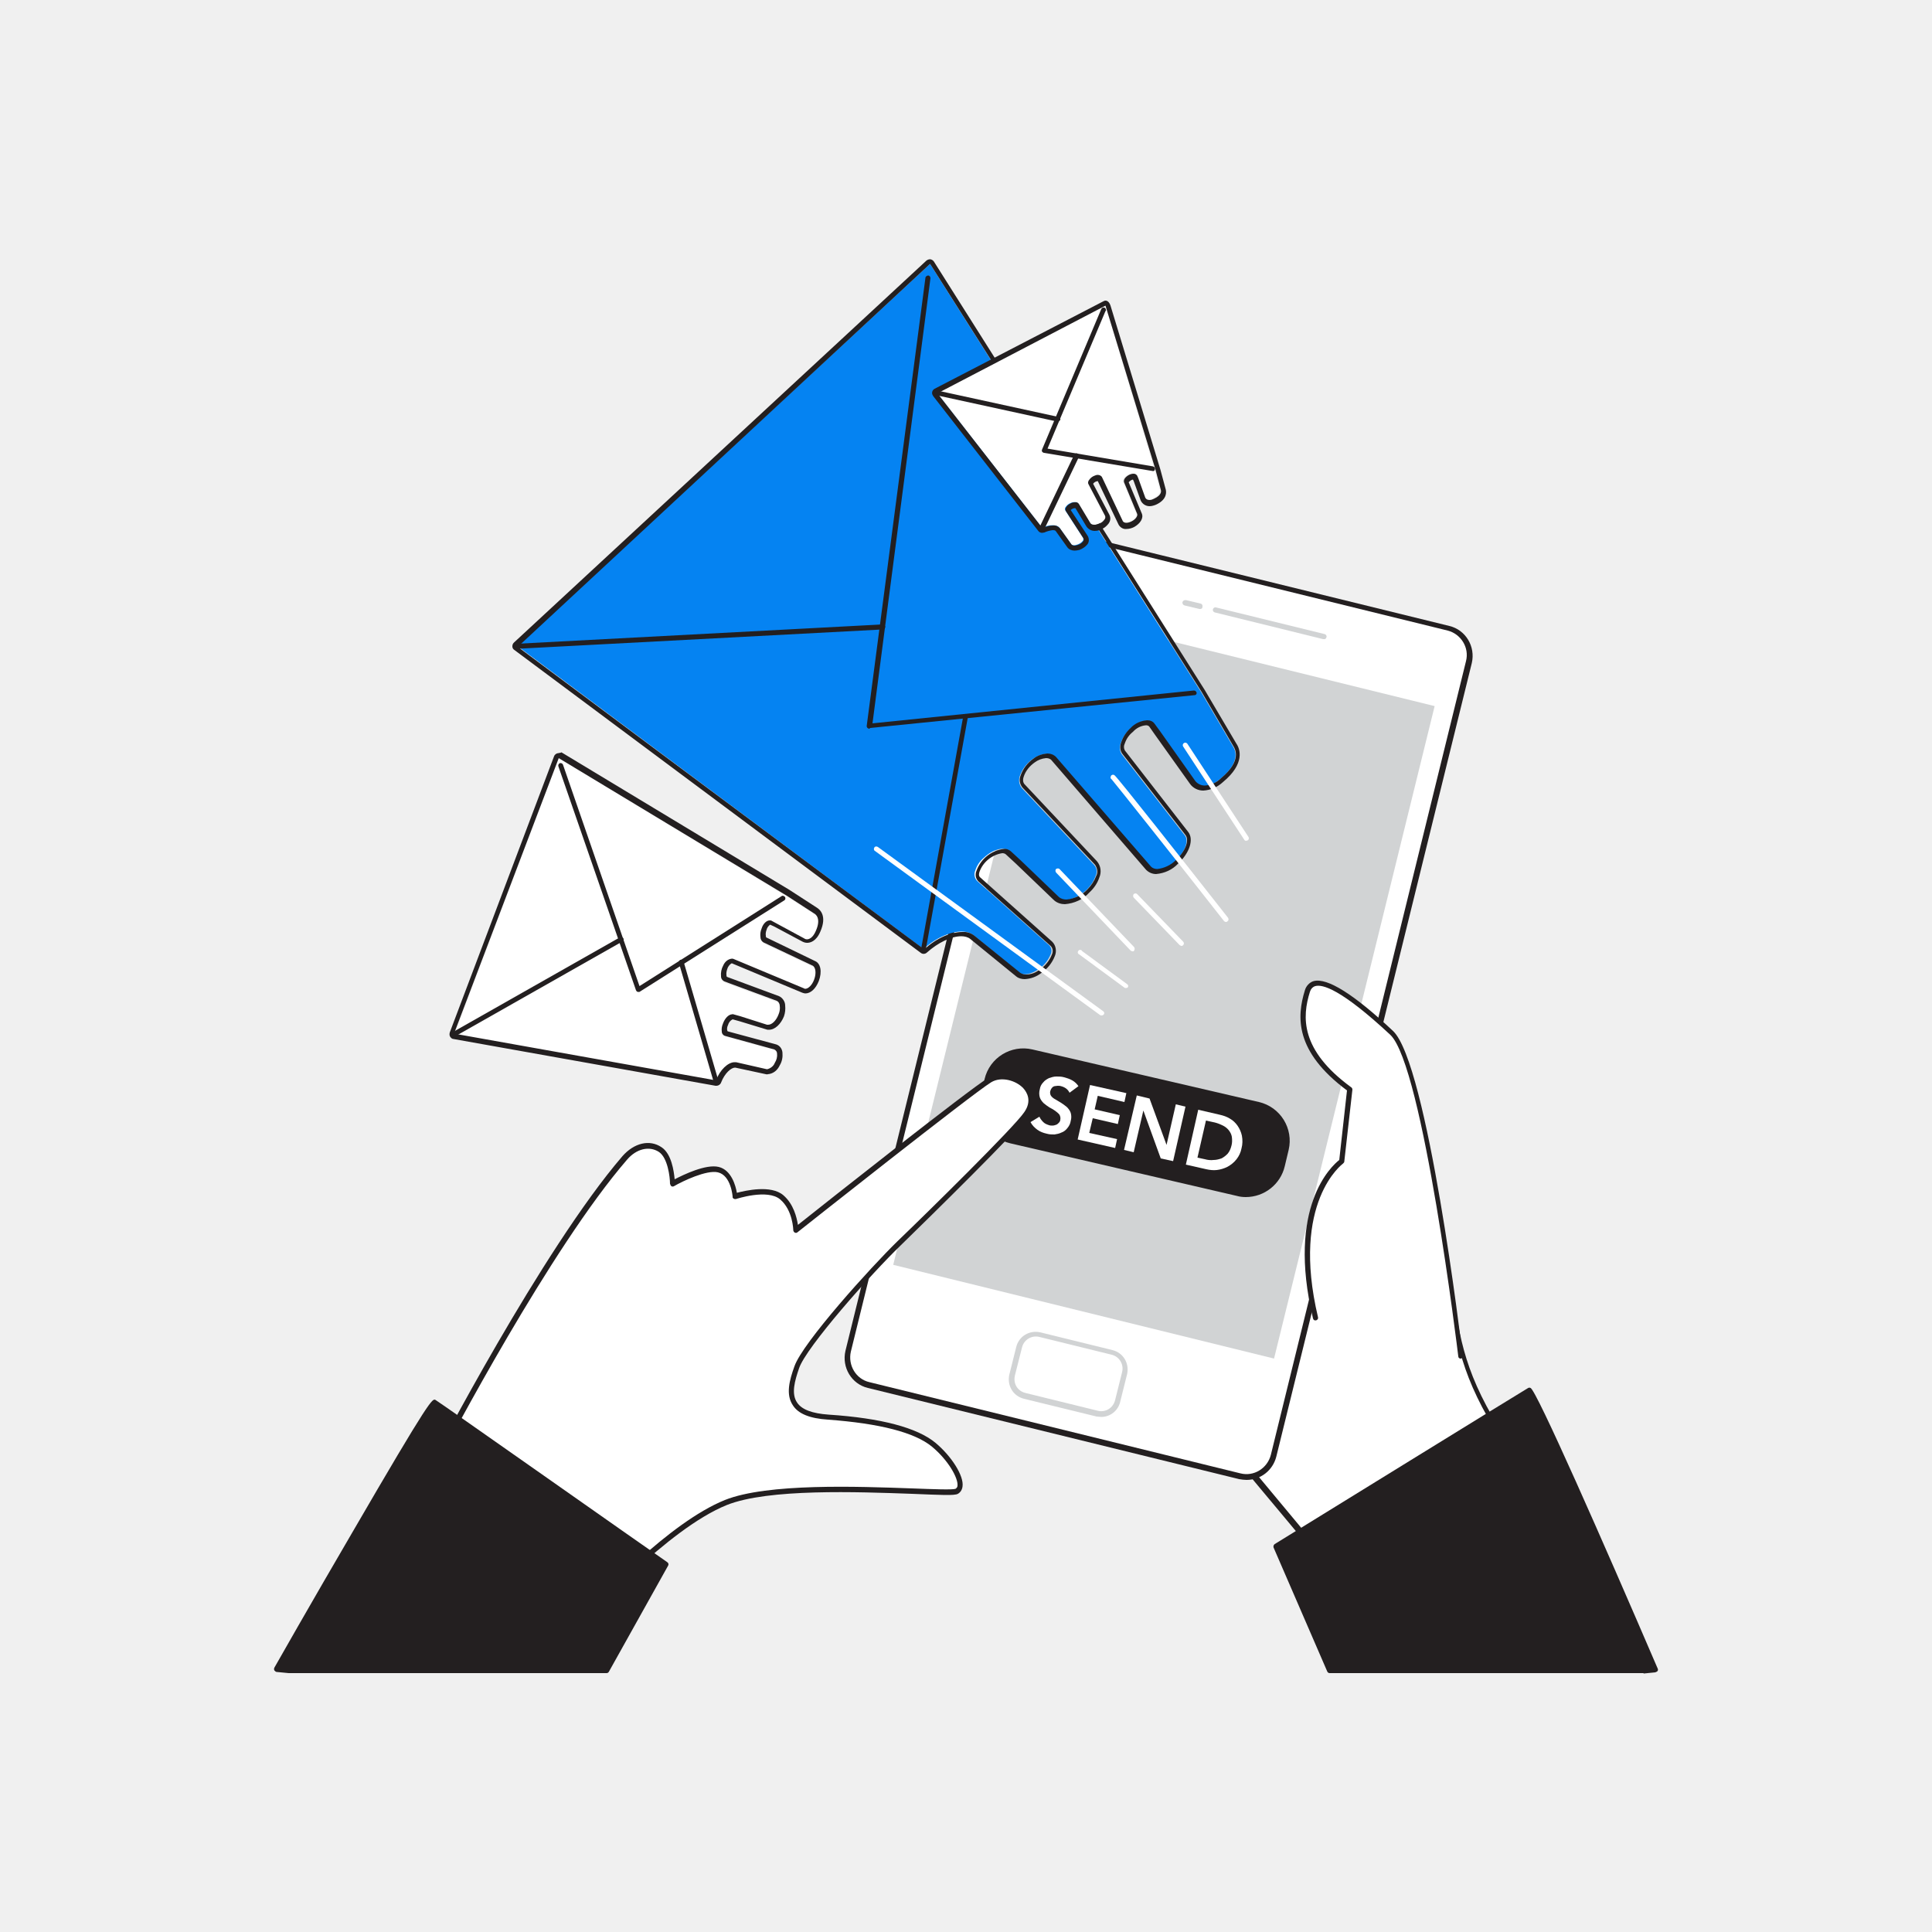
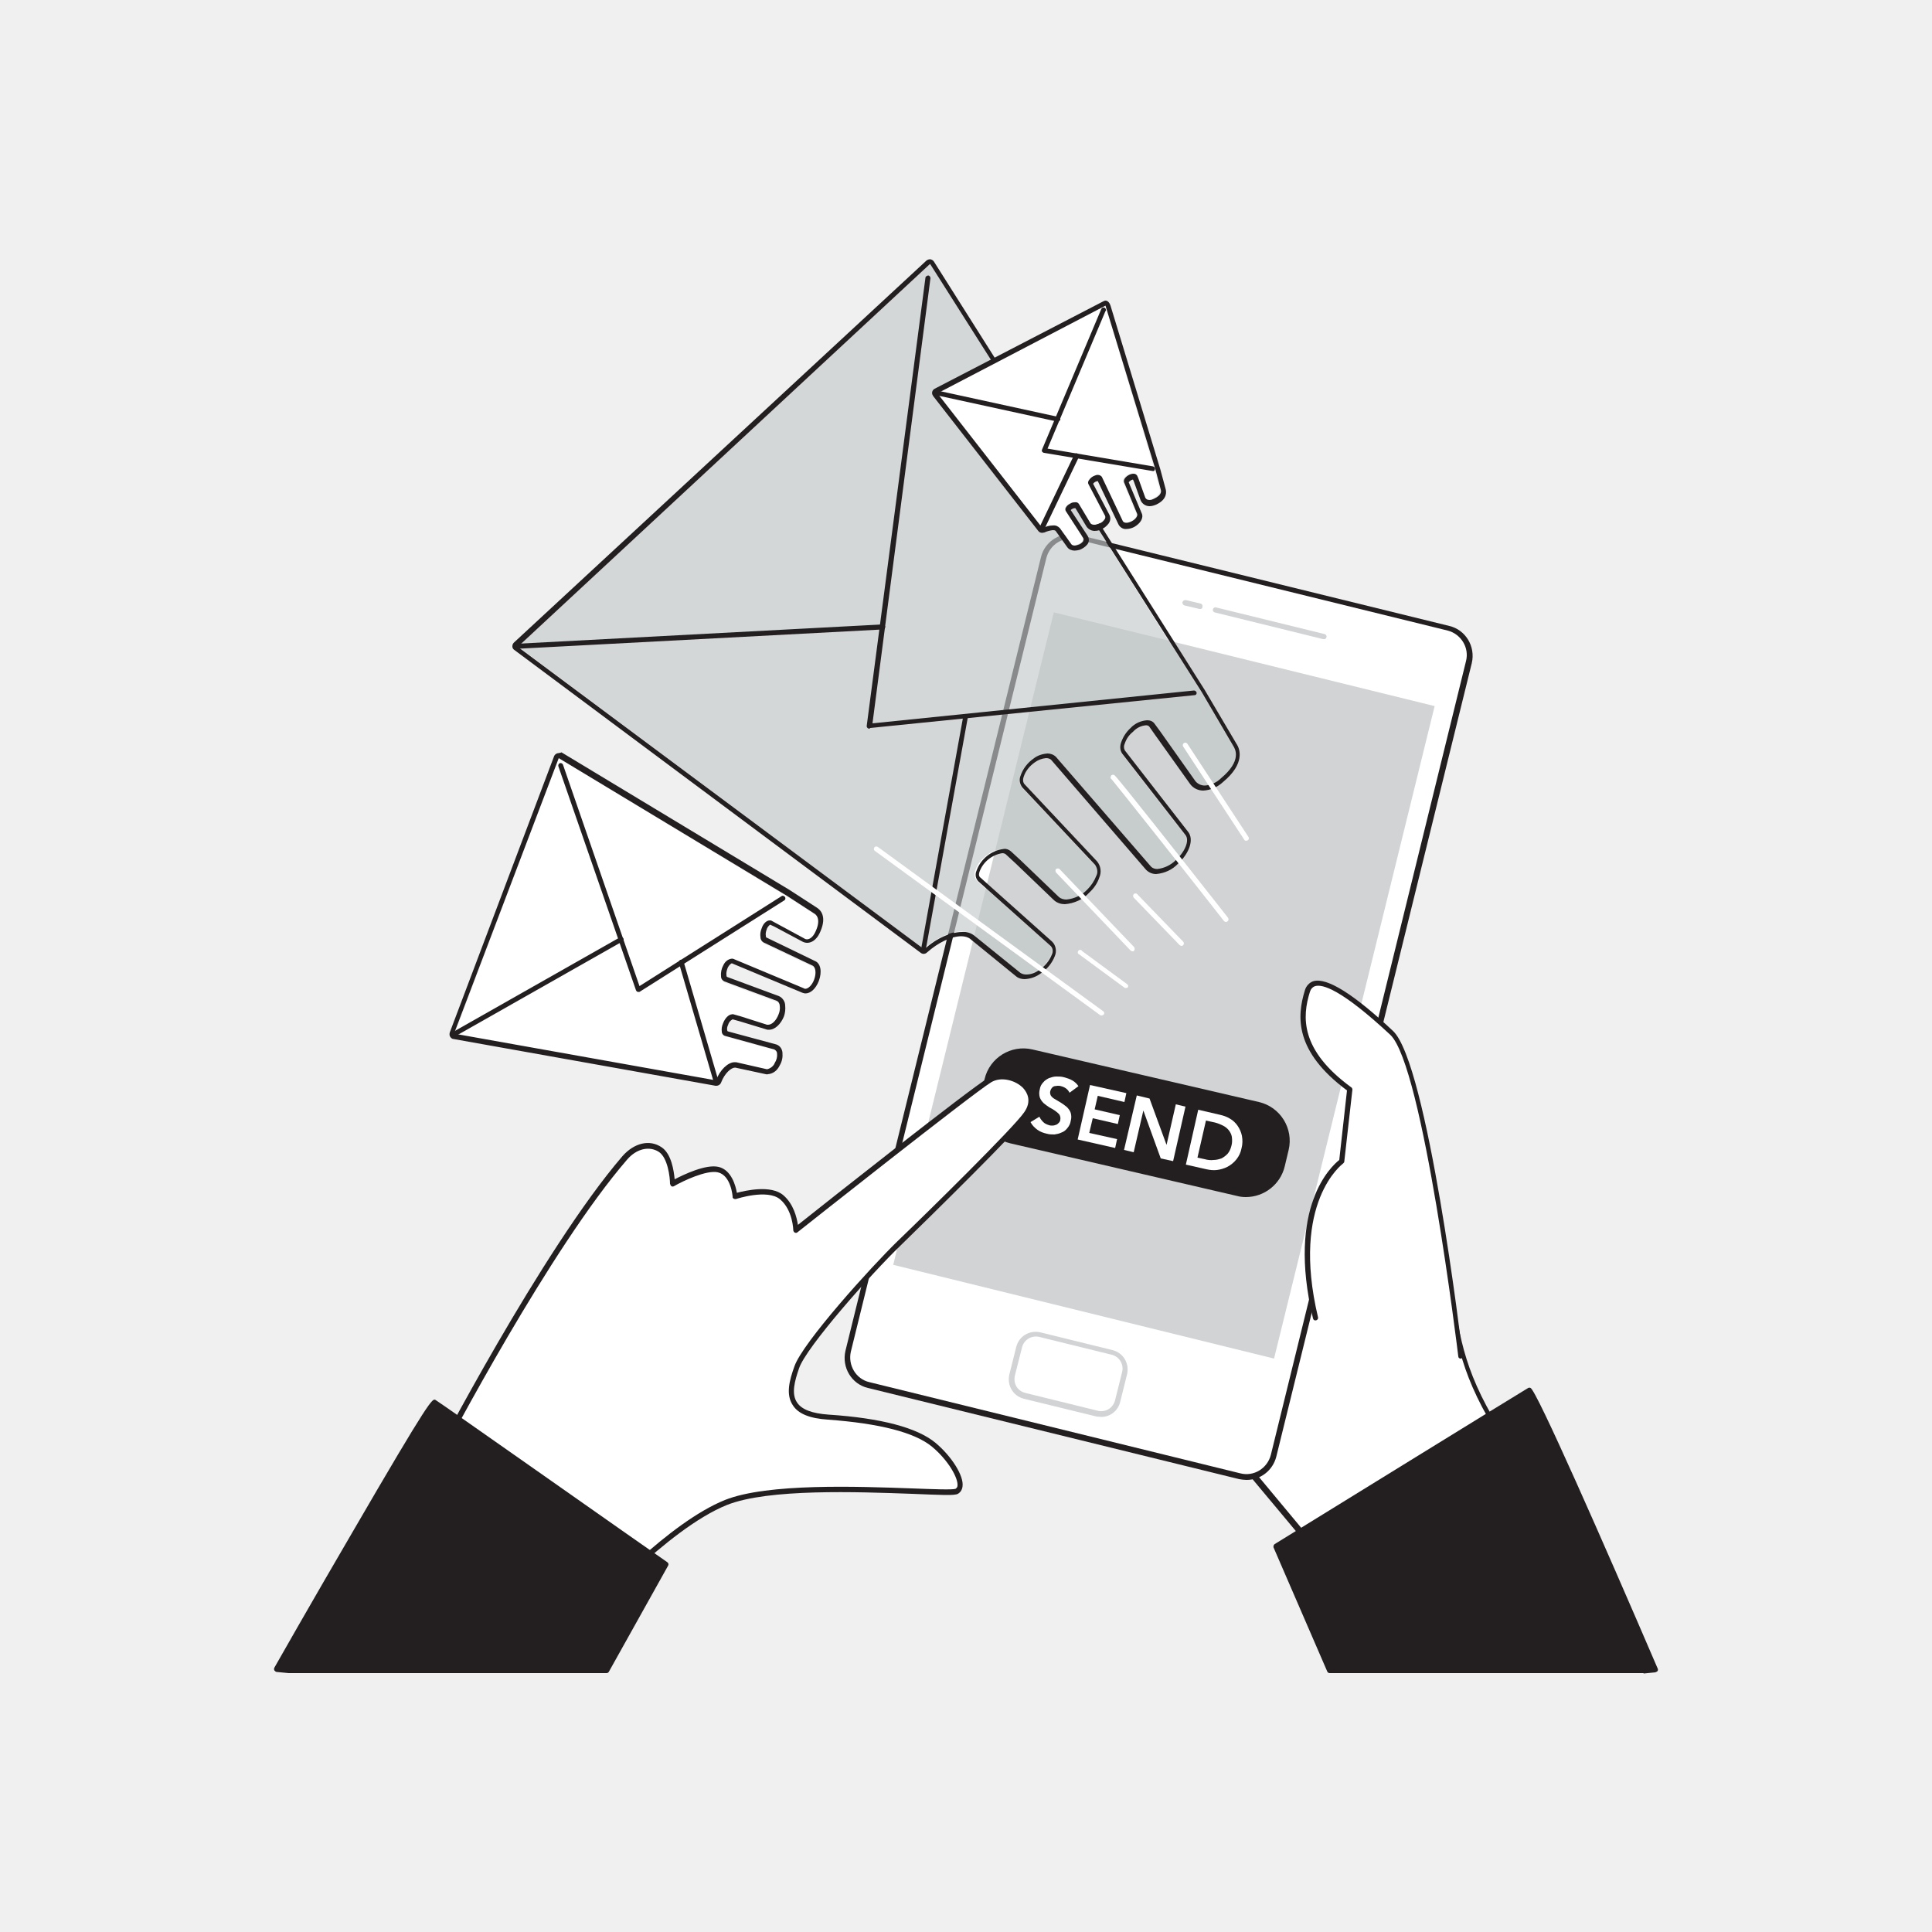
- <svg xmlns="http://www.w3.org/2000/svg" transform="scale(1)" version="1.1" id="Layer_1" x="0px" y="0px" viewBox="0 0 500 500" xml:space="preserve" class="show_show__wrapper__graphic__5Waiy ">
-   <style type="text/css">
- 	.st0{fill:#FFFFFF;}
- 	.st1{fill:#231F20;}
- 	.st2{fill:#D1D3D4;}
- 	.st3{fill:#0583F2;}
- </style>
+ <svg xmlns="http://www.w3.org/2000/svg" transform="scale(1)" version="1.1" id="GhCmhEQ7j3" x="0px" y="0px" viewBox="0 0 500 500" xml:space="preserve" class="pbimage_pbimage__wrapper__image__0LEis false">
+   <style type="text/css"> .st0{fill:#FFFFFF;} .st1{fill:#231F20;} .st2{fill:#D1D3D4;} .st3{fill:#68E1FD;}
+  .st3{fill:#c2c8caa2;}
+  .st2{fill:#D1D3D4;}
+  .st1{fill:#231F20;}
+  .st0{fill:#FFFFFF;}</style>
  <g id="RIght_hand">
-     <path class="st0" d="M339.7,400.3l49.7-27.2c-11.5-17.5-12.3-27.5-14.2-41.3c-6.3-44.4-50.3-72.7-84.5-96c-2.9-2-5.9-3.9-9-5.6   c-3.6-2-13.7-8-16.4-2.4c-2.5,5.4,3.8,15.1,6.9,19c-2.1-3.1-4.4-6.1-6.9-8.8c-0.8-1-1.8-1.8-3.1-2.2c-2.3-0.5-4.5,1.7-4.9,4   s0.6,4.6,1.7,6.7c2.6,5.1,5.7,9.8,9.5,14c-2.5-2.8-11.8-13.5-11.6-2.7c0.2,6.8,3,13.3,7.9,18c-2.2-1.9-4.5-3.5-6.9-5   c-0.7-0.5-1.6-0.8-2.5-0.6c-0.9,0.5-1.6,1.4-1.7,2.4c-1.6,6.9,2.3,11.9,4.9,17.8c2,4.6,3.2,9,5.9,13.4   c9.5,16.1,19.3,27.2,30.1,42.4C297.6,349.8,339.6,400.4,339.7,400.3z" />
-     <path class="st1" d="M339.8,401c-0.5,0-1.4-1.1-7.3-8.2c-4-4.8-9.4-11.2-14.8-17.8c-5.1-6.1-21.7-26.2-23.5-28.7   c-3.6-5.1-7.2-9.8-10.6-14.3c-6.8-9-13.2-17.5-19.5-28.2c-1.6-2.8-2.9-5.7-4-8.7c-0.6-1.5-1.2-3.1-1.9-4.8   c-0.5-1.2-1.2-2.4-1.8-3.6c-2.3-4.6-4.5-8.9-3.2-14.6c0.4-1.6,1.1-2.6,2.1-2.9c1.1-0.2,2.1,0.1,3,0.7c0.7,0.4,1.4,0.9,2.1,1.3   c-2.6-4.1-4.1-8.8-4.2-13.7c0-3,0.6-4.7,2-5.3c1.2-0.4,2.6,0.1,4.2,1.1c-1.5-2.2-2.8-4.5-4-6.8c-1.1-2.2-2.1-4.7-1.8-7.2   c0.3-1.6,1.1-3,2.4-3.9c0.9-0.7,2.1-0.9,3.3-0.7c1.2,0.4,2.4,1.1,3.2,2.1c-1.4-3.4-2.2-7-0.9-9.7c0.5-1.2,1.5-2,2.7-2.4   c4-1.3,10.4,2.2,13.8,4.1l0.8,0.4c3.1,1.7,6.1,3.6,9,5.7l4,2.7c33.3,22.7,74.7,50.8,80.8,93.8l0.3,2.4c1.7,12.5,3.1,22.3,13.8,38.6   c0.1,0.2,0.1,0.4,0.1,0.6c-0.1,0.2-0.2,0.3-0.4,0.4L340,400.9l0,0C340,401,339.9,401,339.8,401z M339.7,400.3L339.7,400.3z    M256.1,270.6c-0.1,0-0.2,0-0.3,0c-0.7,0.2-1,1.1-1.2,1.9c-1.2,5.2,0.9,9.3,3.1,13.7c0.6,1.2,1.2,2.4,1.8,3.6   c0.7,1.6,1.4,3.2,2,4.8c1,2.9,2.3,5.8,3.9,8.5c6.2,10.6,12.7,19.1,19.5,28c3.4,4.5,7,9.2,10.6,14.3c3,4.2,40.7,49.3,44.5,53.9   l48.6-26.6c-10.5-16.2-11.9-26.1-13.6-38.6l-0.3-2.3c-6-42.4-47.1-70.3-80.2-92.8l-4-2.7c-2.9-2-5.8-3.9-8.9-5.6l-0.8-0.4   c-3-1.6-9.3-5.1-12.7-4c-0.9,0.3-1.6,0.9-2,1.8c-1.7,3.5,1,9.6,4.1,14.4c1,1.3,1.9,2.6,2.8,3.9c0.2,0.3,0.2,0.7-0.1,1   s-0.7,0.2-1-0.1l0,0c-0.1-0.2-1.3-1.6-2.7-3.8c-1.3-1.7-2.7-3.4-4.2-5c-0.7-0.9-1.6-1.6-2.7-2c-0.8-0.1-1.5,0-2.2,0.5   c-1,0.7-1.6,1.7-1.8,2.9c-0.3,2.1,0.6,4.3,1.6,6.3c2.5,5,5.7,9.6,9.4,13.8l0,0c0.3,0.3,0.2,0.7,0,1c0,0,0,0,0,0   c-0.3,0.3-0.7,0.2-1-0.1l0,0l0,0l-0.1-0.1c-5.8-6.5-8.2-7.4-9.2-7c-0.8,0.3-1.1,1.7-1.1,4c0.1,6.6,2.9,12.9,7.7,17.5   c0.2,0.3,0.1,0.8-0.2,1c-0.2,0.2-0.5,0.2-0.8,0c-2.1-1.9-4.4-3.5-6.8-5C257.2,270.9,256.7,270.7,256.1,270.6z" />
-     <path class="st1" d="M425.3,432.2l3-0.3c0,0-31.5-72.8-32.6-72.2s-65.6,40.4-65.6,40.4l13.9,32.1H425.3z" />
-     <path class="st1" d="M425.3,433h-81.2c-0.3,0-0.5-0.2-0.6-0.4l-13.9-32.1c-0.1-0.3,0-0.7,0.3-0.9c2.6-1.6,64.5-39.8,65.6-40.4   c0.2-0.1,0.4-0.1,0.6,0c1.5,0.5,18.8,39.8,32.9,72.6c0.2,0.4,0,0.8-0.4,0.9c-0.1,0-0.1,0.1-0.2,0.1l-3,0.3L425.3,433z M344.5,431.6   h80.7l2.1-0.2c-11.6-26.9-29-66.2-31.7-70.7c-4.8,2.9-43.3,26.7-64.5,39.8L344.5,431.6z" />
+     <path class="st0" d="M339.7,400.3l49.7-27.2c-11.5-17.5-12.3-27.5-14.2-41.3c-6.3-44.4-50.3-72.7-84.5-96c-2.9-2-5.9-3.9-9-5.6   c-3.6-2-13.7-8-16.4-2.4c-2.5,5.4,3.8,15.1,6.9,19c-2.1-3.1-4.4-6.1-6.9-8.8c-0.8-1-1.8-1.8-3.1-2.2c-2.3-0.5-4.5,1.7-4.9,4   s0.6,4.6,1.7,6.7c2.6,5.1,5.7,9.8,9.5,14c-2.5-2.8-11.8-13.5-11.6-2.7c0.2,6.8,3,13.3,7.9,18c-2.2-1.9-4.5-3.5-6.9-5   c-0.7-0.5-1.6-0.8-2.5-0.6c-0.9,0.5-1.6,1.4-1.7,2.4c-1.6,6.9,2.3,11.9,4.9,17.8c2,4.6,3.2,9,5.9,13.4   c9.5,16.1,19.3,27.2,30.1,42.4C297.6,349.8,339.6,400.4,339.7,400.3z" fill="#FFFFFF" />
+     <path class="st1" d="M339.8,401c-0.5,0-1.4-1.1-7.3-8.2c-4-4.8-9.4-11.2-14.8-17.8c-5.1-6.1-21.7-26.2-23.5-28.7   c-3.6-5.1-7.2-9.8-10.6-14.3c-6.8-9-13.2-17.5-19.5-28.2c-1.6-2.8-2.9-5.7-4-8.7c-0.6-1.5-1.2-3.1-1.9-4.8   c-0.5-1.2-1.2-2.4-1.8-3.6c-2.3-4.6-4.5-8.9-3.2-14.6c0.4-1.6,1.1-2.6,2.1-2.9c1.1-0.2,2.1,0.1,3,0.7c0.7,0.4,1.4,0.9,2.1,1.3   c-2.6-4.1-4.1-8.8-4.2-13.7c0-3,0.6-4.7,2-5.3c1.2-0.4,2.6,0.1,4.2,1.1c-1.5-2.2-2.8-4.5-4-6.8c-1.1-2.2-2.1-4.7-1.8-7.2   c0.3-1.6,1.1-3,2.4-3.9c0.9-0.7,2.1-0.9,3.3-0.7c1.2,0.4,2.4,1.1,3.2,2.1c-1.4-3.4-2.2-7-0.9-9.7c0.5-1.2,1.5-2,2.7-2.4   c4-1.3,10.4,2.2,13.8,4.1l0.8,0.4c3.1,1.7,6.1,3.6,9,5.7l4,2.7c33.3,22.7,74.7,50.8,80.8,93.8l0.3,2.4c1.7,12.5,3.1,22.3,13.8,38.6   c0.1,0.2,0.1,0.4,0.1,0.6c-0.1,0.2-0.2,0.3-0.4,0.4L340,400.9l0,0C340,401,339.9,401,339.8,401z M339.7,400.3L339.7,400.3z    M256.1,270.6c-0.1,0-0.2,0-0.3,0c-0.7,0.2-1,1.1-1.2,1.9c-1.2,5.2,0.9,9.3,3.1,13.7c0.6,1.2,1.2,2.4,1.8,3.6   c0.7,1.6,1.4,3.2,2,4.8c1,2.9,2.3,5.8,3.9,8.5c6.2,10.6,12.7,19.1,19.5,28c3.4,4.5,7,9.2,10.6,14.3c3,4.2,40.7,49.3,44.5,53.9   l48.6-26.6c-10.5-16.2-11.9-26.1-13.6-38.6l-0.3-2.3c-6-42.4-47.1-70.3-80.2-92.8l-4-2.7c-2.9-2-5.8-3.9-8.9-5.6l-0.8-0.4   c-3-1.6-9.3-5.1-12.7-4c-0.9,0.3-1.6,0.9-2,1.8c-1.7,3.5,1,9.6,4.1,14.4c1,1.3,1.9,2.6,2.8,3.9c0.2,0.3,0.2,0.7-0.1,1   s-0.7,0.2-1-0.1l0,0c-0.1-0.2-1.3-1.6-2.7-3.8c-1.3-1.7-2.7-3.4-4.2-5c-0.7-0.9-1.6-1.6-2.7-2c-0.8-0.1-1.5,0-2.2,0.5   c-1,0.7-1.6,1.7-1.8,2.9c-0.3,2.1,0.6,4.3,1.6,6.3c2.5,5,5.7,9.6,9.4,13.8l0,0c0.3,0.3,0.2,0.7,0,1c0,0,0,0,0,0   c-0.3,0.3-0.7,0.2-1-0.1l0,0l0,0l-0.1-0.1c-5.8-6.5-8.2-7.4-9.2-7c-0.8,0.3-1.1,1.7-1.1,4c0.1,6.6,2.9,12.9,7.7,17.5   c0.2,0.3,0.1,0.8-0.2,1c-0.2,0.2-0.5,0.2-0.8,0c-2.1-1.9-4.4-3.5-6.8-5C257.2,270.9,256.7,270.7,256.1,270.6z" fill="#231F20" />
+     <path class="st1" d="M425.3,432.2l3-0.3c0,0-31.5-72.8-32.6-72.2s-65.6,40.4-65.6,40.4l13.9,32.1H425.3z" fill="#231F20" />
+     <path class="st1" d="M425.3,433h-81.2c-0.3,0-0.5-0.2-0.6-0.4l-13.9-32.1c-0.1-0.3,0-0.7,0.3-0.9c2.6-1.6,64.5-39.8,65.6-40.4   c0.2-0.1,0.4-0.1,0.6,0c1.5,0.5,18.8,39.8,32.9,72.6c0.2,0.4,0,0.8-0.4,0.9c-0.1,0-0.1,0.1-0.2,0.1l-3,0.3L425.3,433z M344.5,431.6   h80.7l2.1-0.2c-11.6-26.9-29-66.2-31.7-70.7c-4.8,2.9-43.3,26.7-64.5,39.8L344.5,431.6z" fill="#231F20" />
  </g>
  <g id="Smartphone">
    <path class="st0" d="M320.9,382l-96-23.6c-3.9-1-6.2-4.9-5.3-8.7l50.6-205.4c1-3.9,4.9-6.2,8.7-5.3l96,23.6c3.9,1,6.2,4.9,5.3,8.7   l-50.6,205.4C328.7,380.6,324.8,383,320.9,382z" />
    <path class="st1" d="M322.6,383c-0.6,0-1.3-0.1-1.9-0.2l-96.1-23.6l0,0c-4.2-1-6.8-5.3-5.8-9.6l50.6-205.4c1-4.2,5.3-6.8,9.6-5.8   c0,0,0,0,0,0l96.1,23.6c4.2,1,6.8,5.3,5.8,9.6c0,0,0,0,0,0L330.3,377C329.4,380.5,326.3,383,322.6,383L322.6,383z M225,357.7   l96,23.6c3.5,0.9,7-1.3,7.9-4.8l50.5-205.4c0.9-3.5-1.3-7-4.7-7.9c0,0,0,0,0,0l-96-23.6c-3.5-0.9-7,1.3-7.9,4.8c0,0,0,0,0,0   l-50.6,205.4C219.4,353.3,221.5,356.9,225,357.7L225,357.7z" />
    <rect class="st2" x="214.3" y="204.3" transform="matrix(0.239 -0.971 0.971 0.239 -18.4276 486.5944)" width="173.9" height="101.5" />
    <path class="st0" d="M283.9,365.8l-18.8-4.6c-2.4-0.6-3.8-3-3.2-5.4l1.8-7.2c0.6-2.4,3-3.8,5.4-3.2l18.8,4.6c2.4,0.6,3.8,3,3.2,5.4   l-1.8,7.2C288.7,364.9,286.3,366.4,283.9,365.8z" />
    <path class="st2" d="M285,366.7c-0.4,0-0.8-0.1-1.2-0.1l-18.8-4.6l0,0c-2.8-0.7-4.4-3.4-3.8-6.2c0,0,0,0,0,0l1.8-7.2   c0.7-2.8,3.4-4.4,6.2-3.8c0,0,0,0,0,0l18.7,4.6c2.8,0.7,4.4,3.4,3.8,6.2c0,0,0,0,0,0l-1.8,7.2C289.4,365,287.4,366.7,285,366.7z    M265.4,360.5l18.7,4.6c2,0.5,4-0.7,4.5-2.8l1.8-7.2c0.5-2-0.7-4-2.7-4.5c0,0,0,0,0,0l-18.7-4.6c-2-0.5-4,0.7-4.5,2.7c0,0,0,0,0,0   l-1.8,7.1C262.1,358,263.3,360,265.4,360.5C265.3,360.5,265.3,360.5,265.4,360.5L265.4,360.5z" />
    <path class="st2" d="M342.6,165.4c-0.1,0-0.1,0-0.2,0l-28-6.9c-0.4-0.1-0.6-0.5-0.5-0.8c0,0,0,0,0,0c0.1-0.4,0.5-0.6,0.8-0.5   l28.1,6.9c0.4,0.1,0.6,0.5,0.5,0.8C343.2,165.2,343,165.5,342.6,165.4L342.6,165.4z" />
    <path class="st2" d="M310.6,157.6h-0.2l-3.8-0.9c-0.4-0.1-0.6-0.4-0.6-0.8c0.1-0.4,0.4-0.6,0.8-0.6c0,0,0.1,0,0.1,0l3.8,0.9   c0.4,0.1,0.6,0.5,0.5,0.8c0,0,0,0,0,0C311.2,157.4,311,157.6,310.6,157.6z" />
    <path class="st1" d="M320.2,308.9l-58.6-13.6c-5.2-1.2-8.4-6.4-7.2-11.6l1-4.2c1.2-5.2,6.4-8.4,11.6-7.2l58.6,13.6   c5.2,1.2,8.4,6.4,7.2,11.6l-1,4.2C330.6,306.8,325.4,310.1,320.2,308.9z" />
    <path class="st1" d="M322.4,309.8c-0.8,0-1.6-0.1-2.3-0.3l-58.6-13.6c-5.6-1.3-9-6.8-7.7-12.4l1-4.2c1.3-5.6,6.9-9,12.4-7.7   l58.6,13.6c5.6,1.3,9,6.9,7.7,12.4l-1,4.2C331.4,306.5,327.2,309.8,322.4,309.8z M264.8,272.7c-4.1,0-7.7,2.9-8.7,6.9l-1,4.2   c-1.1,4.8,1.9,9.6,6.7,10.7c0,0,0,0,0,0l0,0l58.6,13.6c4.8,1.1,9.6-1.9,10.7-6.7l1-4.2c1.1-4.8-1.9-9.6-6.7-10.7L266.8,273   C266.2,272.8,265.5,272.7,264.8,272.7L264.8,272.7z" />
    <path class="st0" d="M276.8,282.8c-0.2-0.4-0.5-0.8-0.9-1.1c-0.4-0.3-0.9-0.5-1.3-0.6c-0.3-0.1-0.6-0.1-0.9-0.1   c-0.3,0-0.5,0.1-0.8,0.1c-0.3,0.1-0.5,0.2-0.7,0.5c-0.2,0.2-0.3,0.5-0.4,0.8c-0.1,0.4,0,0.9,0.2,1.2c0.3,0.4,0.7,0.7,1.1,0.9   c0.5,0.3,1,0.6,1.5,0.9c0.5,0.3,1,0.7,1.5,1.1c0.4,0.4,0.8,0.9,1,1.5c0.2,0.7,0.2,1.4,0,2.1c-0.1,0.7-0.4,1.3-0.9,1.9   c-0.4,0.5-0.9,0.9-1.5,1.1c-0.6,0.3-1.2,0.4-1.8,0.5c-0.7,0-1.3,0-2-0.2c-0.9-0.2-1.7-0.5-2.4-1c-0.7-0.5-1.4-1.2-1.8-2l2.3-1.4   c0.2,0.5,0.6,1,1,1.4c0.4,0.4,0.9,0.6,1.5,0.8c0.3,0.1,0.6,0.1,0.9,0.1c0.3,0,0.6-0.1,0.9-0.2c0.3-0.1,0.5-0.3,0.7-0.5   c0.2-0.2,0.4-0.5,0.4-0.8c0.1-0.5,0-0.9-0.2-1.3c-0.3-0.4-0.7-0.7-1.1-1c-0.4-0.3-0.9-0.6-1.5-0.9c-0.5-0.3-1-0.7-1.5-1.1   c-0.4-0.4-0.8-0.9-1-1.5c-0.2-0.7-0.2-1.4,0-2.1c0.1-0.7,0.4-1.3,0.9-1.8c0.4-0.5,0.9-0.8,1.5-1.1c0.6-0.2,1.2-0.4,1.9-0.4   c0.7,0,1.3,0,2,0.2c0.7,0.2,1.4,0.4,2.1,0.8c0.7,0.4,1.2,0.9,1.6,1.5L276.8,282.8z" />
    <path class="st0" d="M282.1,280.8l9.4,2.1l-0.5,2.3l-6.9-1.6l-0.8,3.5l6.5,1.5l-0.5,2.3l-6.5-1.5l-0.9,3.8l7.2,1.6l-0.5,2.3   l-9.7-2.2L282.1,280.8z" />
    <path class="st0" d="M294.2,283.5l3.3,0.8l4.4,12l0,0l2.4-10.5l2.5,0.6l-3.2,14.1l-3.2-0.7l-4.5-12.4l0,0l-2.5,10.8l-2.5-0.6   L294.2,283.5z" />
    <path class="st0" d="M310.1,287.2l5.6,1.3c0.9,0.2,1.8,0.5,2.6,1c1.6,0.9,2.7,2.6,3.1,4.4c0.2,1.1,0.2,2.2-0.1,3.3   c-0.4,2.1-1.8,3.8-3.7,4.8c-0.8,0.4-1.8,0.7-2.7,0.8c-0.9,0.1-1.8,0-2.7-0.2l-5.3-1.2L310.1,287.2z M311.8,300   c0.7,0.2,1.5,0.3,2.3,0.2c0.7,0,1.4-0.2,2-0.4c0.6-0.3,1.1-0.7,1.6-1.2c0.5-0.6,0.8-1.3,1-2.1c0.2-0.7,0.2-1.5,0.1-2.3   c-0.1-0.6-0.4-1.2-0.8-1.7c-0.4-0.5-0.9-0.9-1.5-1.2c-0.6-0.3-1.3-0.6-2.1-0.8l-2.3-0.5l-2.2,9.6L311.8,300z" />
  </g>
  <g id="right_thumb">
    <path class="st0" d="M378,351c0,0-9-75.3-17.8-83.5c-10.5-9.8-20-16.4-21.8-10.8s-3.4,14.9,11,25.4l-2.1,18.6   c0,0-14.1,9.7-6.8,40.5" />
    <path class="st1" d="M378,351.6c-0.3,0-0.6-0.2-0.6-0.6c-0.1-0.8-9.1-75.2-17.6-83.2c-12.9-12-17.6-13.1-19.4-12.6   c-0.7,0.2-1.2,0.8-1.4,1.5c-2,6.4-2.6,15,10.7,24.7c0.2,0.1,0.3,0.4,0.3,0.6l-2.1,18.6c0,0.2-0.1,0.3-0.3,0.5   c-0.1,0.1-13.6,9.9-6.5,39.8c0.1,0.3-0.1,0.7-0.5,0.8s-0.7-0.1-0.8-0.5c-6.9-29,4.9-39.5,6.8-41l2-18c-13.6-10.1-13-19.1-10.9-25.9   c0.3-1.1,1.2-2.1,2.3-2.4c3.5-0.9,10.4,3.4,20.5,12.9c8.9,8.3,17.7,80.9,18,83.9C378.6,351.3,378.4,351.6,378,351.6   C378,351.6,378,351.6,378,351.6L378,351.6z" />
  </g>
  <g id="letters">
    <path class="st0" d="M144.6,196.2l-27,71.5l67.8,12.1l0,0c1.1-3,3.5-5.1,5.2-4.7l7.9,1.8c0.7,0.1,1.6-0.5,2.1-1.6   c0.4-0.8,0.6-1.6,0.6-2.5c0-0.4-0.3-0.8-0.7-1l-12.7-3.5c-0.5-0.2-0.8-0.6-0.9-1.1c-0.1-0.7,0-1.5,0.3-2.1c0.6-1.6,1.8-2.6,2.8-2.3   l1.8,0.5l6.9,2.2c1,0.3,2.4-0.9,3-2.6c0.3-0.7,0.4-1.4,0.3-2.2c0-0.6-0.3-1.1-0.8-1.3l-13.5-5c-0.5-0.2-0.9-0.8-0.9-1.3   c-0.1-1,0-2,0.6-2.9c0.7-1.3,1.8-1.9,2.7-1.6l18.2,7.6c0.8,0.4,2-0.7,2.6-2.3l0,0c0.6-1.6,0.5-3.2-0.4-3.6l-12.7-6   c-0.5-0.3-0.8-0.8-0.8-1.4c-0.1-0.8,0-1.5,0.3-2.2c0.6-1.6,1.8-2.4,2.6-2l1.1,0.6l7.4,3.9c0.7,0.4,2,0.2,2.9-1.9   c1.5-3.4,0-4.4-0.4-4.6l-7.1-4.6L144.6,196.2z" />
    <path class="st1" d="M144.6,196.2l59,35.6l7.1,4.6c0.4,0.2,1.9,1.3,0.4,4.6c-0.7,1.6-1.6,2.1-2.3,2.1c-0.2,0-0.5-0.1-0.6-0.2   l-7.4-4l-1.1-0.6c-0.1-0.1-0.3-0.1-0.5-0.1c-0.8,0-1.7,0.8-2.1,2.1c-0.3,0.7-0.4,1.5-0.3,2.2c0,0.6,0.3,1.1,0.8,1.4l12.7,6   c0.8,0.4,1,2,0.4,3.6l0,0c-0.5,1.4-1.5,2.4-2.3,2.4c-0.1,0-0.2,0-0.3-0.1l-18.2-7.6c-0.2-0.1-0.3-0.1-0.5-0.1   c-1,0.1-1.8,0.8-2.2,1.7c-0.5,0.9-0.7,1.9-0.6,2.9c0,0.6,0.4,1.1,0.9,1.3l13.5,5c0.5,0.2,0.8,0.8,0.8,1.3c0.1,0.7,0,1.5-0.3,2.2   c-0.6,1.6-1.7,2.7-2.7,2.7c-0.1,0-0.2,0-0.3,0l-6.9-2.2l-1.8-0.5c-0.1,0-0.2-0.1-0.3,0c-0.9,0-1.9,1-2.4,2.4   c-0.3,0.7-0.4,1.4-0.3,2.1c0,0.5,0.4,1,0.9,1.1l12.7,3.5c0.4,0.2,0.7,0.6,0.7,1c0.1,0.9-0.1,1.7-0.6,2.5c-0.3,0.8-1.1,1.4-1.9,1.6   h-0.2l-7.9-1.8c-0.1,0-0.3,0-0.4,0c-1.7,0-3.8,2-4.8,4.7l-67.8-12.1L144.6,196.2 M144.6,194.9c-0.5,0-1,0.3-1.2,0.8l-27,71.5   c-0.1,0.4-0.1,0.8,0.1,1.1c0.2,0.3,0.5,0.6,0.9,0.6l67.8,12.1c0.1,0,0.1,0,0.2,0c0.5,0,1-0.3,1.2-0.8c1-2.6,2.7-3.9,3.6-3.9h0.1   l7.9,1.7c0.2,0,0.3,0.1,0.5,0c1.4-0.1,2.5-1,3.1-2.3c0.6-1,0.8-2.1,0.7-3.3c-0.1-1-0.7-1.8-1.6-2.1l-12.6-3.4c0-0.1,0-0.1-0.1-0.2   c-0.1-0.5,0-1,0.2-1.4c0.2-0.7,0.6-1.2,1.2-1.5l1.8,0.5l6.9,2.1c0.2,0.1,0.5,0.1,0.7,0.1c1.6,0,3.1-1.5,3.9-3.5   c0.3-0.9,0.4-1.8,0.3-2.8c0-1-0.7-2-1.6-2.4l-13.5-5c0-0.1-0.1-0.2-0.1-0.4c-0.1-0.7,0.1-1.4,0.4-2.1c0.4-0.7,0.9-1,1-1l18.2,7.6   c0.3,0.1,0.6,0.2,0.8,0.2c1.4,0,2.7-1.2,3.5-3.2c0.9-2.4,0.5-4.6-1-5.2l-12.6-6.1l0,0c0,0-0.1-0.1-0.1-0.4c-0.1-0.5,0-1.1,0.2-1.6   c0.1-0.5,0.5-1,0.9-1.3l1.1,0.5l7.3,3.9c0.4,0.2,0.8,0.3,1.2,0.3c0.7,0,2.3-0.3,3.4-2.9c1.8-4.1-0.1-5.7-0.9-6.2l-7.1-4.6l-59-35.6   C145,194.9,144.8,194.8,144.6,194.9L144.6,194.9z" />
    <path class="st1" d="M165.2,256.7c-0.1,0-0.1,0-0.2,0c-0.2-0.1-0.3-0.2-0.4-0.4l-20.1-58c-0.1-0.3,0.1-0.7,0.4-0.8   c0.3-0.1,0.7,0.1,0.8,0.4c0,0,0,0,0,0l19.8,57.3l36.8-23.3c0.3-0.2,0.7,0,0.9,0.3c0.1,0.3,0.1,0.6-0.2,0.8l-37.5,23.7   C165.5,256.7,165.4,256.7,165.2,256.7z" />
    <path class="st1" d="M117.6,268.3c-0.2,0-0.4-0.1-0.6-0.3c-0.2-0.3-0.1-0.7,0.2-0.9c0,0,0,0,0,0l43.2-24.5c0.3-0.2,0.7-0.1,0.9,0.2   s0.1,0.7-0.2,0.9c0,0-0.1,0-0.1,0l-43.2,24.5C117.8,268.3,117.7,268.3,117.6,268.3z" />
    <path class="st1" d="M185.3,280.5c-0.3,0-0.5-0.2-0.6-0.5l-9-30.8c-0.1-0.3,0.1-0.7,0.4-0.8s0.7,0.1,0.8,0.4l9,30.8   c0.1,0.3-0.1,0.7-0.4,0.8C185.5,280.5,185.4,280.5,185.3,280.5z" />
    <path class="st3" d="M240.7,68.3l-106.8,98.9L239,245.6l0,0c4.5-4.1,10.3-5.7,12.9-3.6l11.9,9.7c1,0.8,3,0.5,5-0.9   c1.4-0.9,2.4-2.2,3.1-3.8c0.4-0.8,0.2-1.7-0.3-2.3L252.9,228c-0.7-0.7-0.9-1.8-0.5-2.7c0.4-1.3,1.2-2.5,2.3-3.4   c2.4-2.2,5.3-2.9,6.7-1.6l2.6,2.4l9.9,9.5c1.4,1.4,4.8,0.5,7.3-1.9c1-1,1.8-2.1,2.3-3.5c0.5-1,0.4-2.1-0.3-2.9l-18.8-20   c-0.7-0.9-0.8-2-0.5-3c0.6-1.8,1.8-3.4,3.4-4.5c2.3-1.6,4.7-1.7,5.9-0.4l24.6,28.5c1.1,1.3,4,0.5,6.4-1.7l0,0   c2.4-2.2,3.5-5.1,2.5-6.5l-16.4-21.1c-0.6-0.9-0.6-2-0.2-3c0.5-1.4,1.3-2.6,2.4-3.6c2.3-2.2,5.1-2.7,6.2-1.2l1.4,1.9l9.2,13   c0.9,1.2,3.2,2.1,6.6-0.8c5.4-4.5,3.7-7.5,3.2-8.3l-8.2-14L240.7,68.3z" />
    <path class="st1" d="M240.7,68.3l70.3,110.8l8.2,14c0.5,0.8,2.2,3.8-3.2,8.3c-1.1,1.1-2.6,1.8-4.2,1.9c-0.9,0-1.8-0.4-2.4-1.1   l-9.2-13l-1.4-1.9c-0.4-0.6-1.1-0.9-1.9-0.9c-1.6,0.1-3.2,0.8-4.3,2c-1.1,1-1.9,2.2-2.4,3.6c-0.4,1-0.4,2.1,0.2,3l16.4,21.1   c1.1,1.4-0.1,4.3-2.5,6.5l0,0c-1.3,1.3-3,2.1-4.8,2.3c-0.6,0-1.2-0.2-1.6-0.6l-24.6-28.4c-0.6-0.6-1.4-0.9-2.2-0.9   c-1.3,0.1-2.6,0.5-3.6,1.3c-1.6,1.1-2.8,2.7-3.4,4.5c-0.4,1-0.2,2.1,0.5,3l18.8,20c0.6,0.9,0.8,2,0.3,2.9c-0.5,1.3-1.3,2.5-2.3,3.5   c-1.4,1.5-3.4,2.4-5.4,2.6c-0.7,0-1.4-0.2-1.9-0.6l-9.9-9.5l-2.6-2.4c-0.5-0.4-1.1-0.7-1.8-0.6c-3.3,0.4-6,2.6-7.1,5.7   c-0.4,0.9-0.2,2,0.5,2.7l18.7,16.7c0.6,0.6,0.7,1.5,0.3,2.3c-0.6,1.5-1.7,2.9-3.1,3.8c-1,0.8-2.2,1.3-3.5,1.3c-0.5,0-1-0.1-1.5-0.4   l-12-9.7c-0.9-0.7-2-1-3.1-0.9c-2.9,0-6.7,1.6-9.8,4.5l-105.2-78.3L240.7,68.3 M240.7,67.1c-0.3,0-0.6,0.1-0.9,0.3L133,166.3   c-0.3,0.3-0.4,0.6-0.4,1c0,0.4,0.2,0.7,0.5,0.9l105.2,78.4c0.5,0.4,1.2,0.3,1.6-0.1c2.8-2.5,6.2-4.2,8.9-4.2c0.8,0,1.7,0.2,2.3,0.7   l11.9,9.7c0.6,0.5,1.4,0.7,2.2,0.7c1.6-0.1,3-0.6,4.3-1.6c1.6-1.1,2.8-2.6,3.5-4.4c0.5-1.2,0.3-2.7-0.7-3.7l-18.7-16.7   c-0.4-0.4-0.2-1.1-0.1-1.4c0.9-2.5,3.2-4.4,5.9-4.8c0.3,0,0.7,0.1,0.9,0.3l2.6,2.4l9.9,9.5c0.8,0.7,1.8,1,2.8,1   c2.4-0.2,4.7-1.2,6.3-3c1.2-1.1,2.1-2.4,2.6-3.9c0.6-1.4,0.4-3-0.6-4.2l-18.8-20c-0.4-0.5-0.4-1.2-0.2-1.8c0.5-1.6,1.6-2.9,2.9-3.8   c0.8-0.6,1.8-1,2.9-1.1c0.5,0,0.9,0.1,1.3,0.4l24.6,28.5c0.7,0.7,1.6,1.1,2.6,1.1c2.2-0.2,4.2-1.1,5.7-2.7c3-2.8,4.1-6.3,2.6-8.2   l-16.4-21.1c-0.3-0.6-0.3-1.2,0-1.8c0.4-1.2,1.1-2.2,2.1-3c0.9-1,2.1-1.6,3.4-1.7c0.3,0,0.6,0.1,0.8,0.3l1.4,2l9.2,12.9   c0.8,1.1,2.1,1.7,3.4,1.7c1.9-0.1,3.7-0.9,5.1-2.2c5.8-4.8,4.4-8.6,3.5-9.9l-8.2-13.9L241.7,67.7c-0.2-0.3-0.5-0.5-0.9-0.6   L240.7,67.1z" />
    <path class="st1" d="M225,188.6c-0.2,0-0.3-0.1-0.5-0.2c-0.1-0.1-0.2-0.3-0.2-0.5l15.2-116c0-0.3,0.4-0.6,0.7-0.6c0,0,0,0,0,0   c0.4,0,0.6,0.4,0.6,0.7c0,0,0,0,0,0l-15,115.2l83.2-8.5c0.4,0,0.6,0.3,0.7,0.6c0,0.3-0.2,0.6-0.5,0.6l-84,8.5L225,188.6z" />
    <path class="st1" d="M133.9,167.9c-0.3,0-0.6-0.3-0.6-0.6c0-0.3,0.3-0.6,0.6-0.7l94.5-5c0.3,0,0.6,0.2,0.7,0.5c0,0,0,0,0,0.1   c0,0.4-0.2,0.7-0.6,0.7c0,0,0,0,0,0L133.9,167.9L133.9,167.9z" />
    <path class="st1" d="M239,246.2h-0.1c-0.3-0.1-0.6-0.4-0.5-0.7c0,0,0,0,0,0l10.9-60.2c0.1-0.3,0.4-0.6,0.7-0.5s0.6,0.4,0.5,0.7l0,0   l-10.9,60.2C239.6,246,239.3,246.2,239,246.2z" />
    <path class="st0" d="M285.1,262.8c-0.1,0-0.3,0-0.4-0.1l-58.3-42.5c-0.3-0.2-0.3-0.6-0.1-0.9c0,0,0,0,0,0c0.2-0.3,0.6-0.3,0.9-0.1   l58.3,42.5c0.3,0.2,0.4,0.6,0.1,0.9c0,0,0,0,0,0C285.5,262.7,285.3,262.8,285.1,262.8z" />
    <path class="st0" d="M293.1,246.2c-0.2,0-0.3-0.1-0.5-0.2l-19.3-20.2c-0.2-0.3-0.2-0.7,0-0.9c0.3-0.2,0.7-0.2,0.9,0l19.3,20.2   c0.2,0.2,0.2,0.7,0,0.9C293.5,246.2,293.3,246.2,293.1,246.2z" />
    <path class="st0" d="M305.8,244.8c-0.2,0-0.3-0.1-0.5-0.2l-11.9-12.3c-0.2-0.2-0.2-0.7,0-0.9c0.2-0.2,0.6-0.3,0.9,0c0,0,0,0,0,0   l11.9,12.3c0.2,0.2,0.3,0.6,0,0.9c0,0,0,0,0,0C306.1,244.7,306,244.8,305.8,244.8z" />
    <path class="st0" d="M317.3,238.6c-0.2,0-0.4-0.1-0.5-0.2c-11.2-14.3-28.3-35.8-29.1-36.7c-0.3-0.2-0.4-0.5-0.2-0.8c0,0,0,0,0-0.1   c0.2-0.3,0.6-0.4,0.9-0.2c0.7,0.4,18.7,23.3,29.4,36.9c0.2,0.3,0.2,0.7-0.1,0.9c0,0,0,0,0,0C317.5,238.6,317.4,238.6,317.3,238.6z" />
    <path class="st0" d="M291.4,255.7c-0.1,0-0.3,0-0.4-0.1l-11.7-8.6c-0.3-0.1-0.5-0.5-0.3-0.8c0.1-0.3,0.5-0.5,0.8-0.3   c0.1,0,0.2,0.1,0.2,0.2l11.7,8.6c0.3,0.2,0.4,0.6,0.1,0.9C291.8,255.6,291.6,255.7,291.4,255.7L291.4,255.7z" />
    <path class="st0" d="M322.5,217.6c-0.2,0-0.4-0.1-0.5-0.3l-15.8-24.1c-0.2-0.3-0.1-0.7,0.2-0.9c0,0,0,0,0,0   c0.3-0.2,0.7-0.1,0.9,0.2l15.8,24.1c0.2,0.3,0.1,0.7-0.2,0.9c0,0,0,0,0,0C322.7,217.5,322.6,217.6,322.5,217.6z" />
    <path class="st0" d="M286.1,79.1l-43.6,22.6l27.2,34.9l0,0c1.8-0.9,3.9-0.9,4.5,0l3,4.2c0.2,0.4,0.9,0.4,1.7,0.1   c0.5-0.2,1-0.5,1.3-0.9c0.2-0.2,0.2-0.5,0.1-0.8l-4.6-7.1c-0.2-0.3-0.1-0.7,0.1-0.9c0.3-0.4,0.6-0.7,1-0.9c1-0.5,2-0.5,2.3,0.1   l0.6,1l2.4,4c0.3,0.6,1.5,0.6,2.5,0c0.4-0.2,0.8-0.5,1.1-0.9c0.2-0.3,0.3-0.7,0.2-1l-4.3-8.2c-0.1-0.3-0.1-0.7,0.1-1   c0.4-0.5,0.9-0.9,1.5-1.2c0.9-0.3,1.7-0.1,1.9,0.4l5.4,11.4c0.2,0.5,1.2,0.5,2.2,0l0,0c1-0.5,1.6-1.4,1.4-1.9l-3.5-8.3   c-0.1-0.3,0-0.7,0.2-1c0.3-0.4,0.7-0.7,1.1-0.9c1-0.5,1.9-0.4,2.1,0.2l0.3,0.7l1.8,5c0.2,0.5,0.9,0.9,2.2,0.3   c2.1-1,1.9-2.1,1.8-2.4l-1.4-5.2L286.1,79.1z" />
    <path class="st1" d="M286.1,79.1l12.9,42.3l1.4,5.3c0.1,0.3,0.4,1.4-1.8,2.4c-0.4,0.2-0.7,0.3-1.1,0.3c-0.5,0-0.9-0.2-1.1-0.6   l-1.8-5l-0.3-0.7c-0.2-0.3-0.5-0.5-0.9-0.5c-0.4,0-0.8,0.1-1.2,0.3c-0.4,0.2-0.8,0.5-1.1,0.9c-0.2,0.3-0.3,0.7-0.2,1l3.4,8.2   c0.2,0.5-0.4,1.4-1.4,1.9l0,0c-0.4,0.2-0.9,0.4-1.4,0.4c-0.3,0-0.7-0.1-0.9-0.4l-5.4-11.4c-0.2-0.4-0.7-0.6-1.1-0.6   c-0.3,0-0.6,0.1-0.8,0.2c-0.6,0.2-1.1,0.6-1.5,1.2c-0.2,0.3-0.3,0.7-0.1,1l4.3,8.2c0.1,0.3,0.1,0.7-0.2,1c-0.3,0.4-0.6,0.7-1.1,0.9   c-0.5,0.3-1,0.4-1.5,0.4c-0.4,0-0.8-0.1-1-0.4l-2.4-4l-0.6-1c-0.2-0.3-0.6-0.5-1-0.4c-0.5,0-0.9,0.1-1.3,0.4   c-0.4,0.2-0.8,0.5-1,0.9c-0.2,0.3-0.2,0.6-0.1,0.9l4.6,7.1c0.1,0.3,0.1,0.6-0.1,0.8c-0.3,0.4-0.8,0.8-1.3,0.9   c-0.3,0.1-0.6,0.2-0.9,0.2c-0.3,0-0.6-0.1-0.8-0.3l-3-4.2c-0.5-0.5-1.1-0.8-1.8-0.7c-0.9,0-1.9,0.3-2.7,0.7l-27.2-34.9L286.1,79.1    M286.1,77.8c-0.2,0-0.4,0.1-0.6,0.2l-43.6,22.6c-0.6,0.3-0.9,1.1-0.5,1.7c0,0.1,0.1,0.1,0.1,0.2l27.2,34.9c0.2,0.3,0.6,0.5,1,0.5   c0.2,0,0.4-0.1,0.6-0.1c0.6-0.3,1.4-0.5,2.1-0.6c0.3,0,0.6,0,0.8,0.2l3,4.2c0.4,0.6,1.2,0.9,1.9,0.9c0.4,0,0.9-0.1,1.3-0.2   c0.8-0.3,1.5-0.8,2-1.4c0.5-0.6,0.5-1.5,0.1-2.2l-4.4-6.7c0.3-0.3,0.7-0.5,1.2-0.5l0,0l0.5,0.8l2.4,4c0.5,0.7,1.3,1.1,2.1,1.1   c0.7,0,1.5-0.2,2.1-0.6c0.6-0.3,1.1-0.8,1.5-1.3c0.5-0.7,0.6-1.5,0.2-2.3l-4.2-8c0.2-0.3,0.5-0.5,0.8-0.6c0.1,0,0.3-0.1,0.4-0.1   l0,0l5.4,11.3c0.4,0.7,1.2,1.2,2,1.1c0.7,0,1.4-0.2,2-0.5c1.6-0.9,2.5-2.3,2-3.5l-3.4-8.1c0.2-0.2,0.4-0.4,0.6-0.5   c0.1-0.1,0.3-0.1,0.5-0.2l0.2,0.4l1.8,5c0.4,0.9,1.3,1.5,2.3,1.5c0.6,0,1.2-0.2,1.7-0.4c3-1.4,2.6-3.4,2.5-3.9l-1.4-5.2l-12.9-42.4   C287.1,78.2,286.6,77.8,286.1,77.8L286.1,77.8z" />
    <path class="st1" d="M298.4,121.9h-0.1l-28.1-4.7c-0.2,0-0.4-0.2-0.5-0.3c-0.1-0.2-0.1-0.4,0-0.6L285,80c0.1-0.3,0.5-0.5,0.8-0.4   s0.5,0.5,0.4,0.8c0,0,0,0.1-0.1,0.1l-15,35.6l27.3,4.6c0.3,0.1,0.6,0.4,0.5,0.7C298.9,121.7,298.6,122,298.4,121.9L298.4,121.9z" />
    <path class="st1" d="M273.7,109.1h-0.1l-31.2-6.8c-0.3-0.1-0.6-0.4-0.5-0.7c0,0,0,0,0,0c0.1-0.3,0.4-0.6,0.8-0.5l31.2,6.8   c0.3,0.1,0.6,0.4,0.5,0.8C274.2,108.9,274,109.1,273.7,109.1L273.7,109.1z" />
    <path class="st1" d="M269.7,137.2c-0.1,0-0.2,0-0.3-0.1c-0.3-0.1-0.5-0.5-0.3-0.8c0,0,0,0,0,0l8.9-18.6c0.2-0.3,0.5-0.5,0.9-0.3   c0.3,0.2,0.5,0.5,0.3,0.9l0,0l-8.9,18.6C270.1,137.1,269.9,137.2,269.7,137.2z" />
  </g>
  <g id="Left_Hand">
    <path class="st0" d="M112.4,378.6c0,0,28.1-54.4,49.2-79c2.9-3.4,6.6-3.9,9.2-2.2c3.1,2,3.2,8.9,3.2,8.9s8-4.6,11.9-3.6   s4.3,7,4.3,7s8.6-2.8,12.1,0.2s3.6,8.5,3.6,8.5s45.2-35.8,50.1-38.8c5-3,13.9,2.4,9.5,8.7c-2.7,4-25.6,26.3-32.9,33.5   s-24.6,26.4-26.5,32.1s-3.6,12.1,8.2,12.9s22.2,2.9,27.3,7.1s8.5,10.8,5.9,12s-44-3.4-59.7,2.9s-36.2,29.4-36.2,29.4L112.4,378.6z" />
    <path class="st1" d="M151.6,419c-0.2,0-0.4-0.1-0.5-0.2l-39.2-39.7c-0.2-0.2-0.3-0.5-0.1-0.8c0.3-0.5,28.4-54.8,49.3-79.1   c3-3.4,7-4.4,10.1-2.3c2.6,1.7,3.2,6.2,3.4,8.3c2.3-1.2,8.1-4,11.4-3.2s4.4,4.9,4.7,6.7c2.3-0.6,8.8-2.1,12,0.6   c2.7,2.3,3.5,5.8,3.8,7.7c6.9-5.5,44.6-35.3,49.2-38c3.3-2,7.8-0.6,10,1.8c2.1,2.2,2.3,5.6,0.4,7.9c-2.8,4-25.2,26-33,33.6   c-7.7,7.4-24.5,26.4-26.3,31.8c-1.1,3.2-2.1,6.6-0.5,8.9c1.2,1.8,3.9,2.8,8.1,3.1c13.7,0.9,23,3.4,27.7,7.3c4.2,3.5,7.4,8.6,7,11.3   c-0.1,0.8-0.5,1.5-1.2,1.9c-0.9,0.5-4.3,0.3-11.9,0c-13.9-0.5-37.2-1.4-47.9,2.9c-15.4,6.2-35.8,29-36,29.3   C151.9,418.9,151.7,419,151.6,419L151.6,419z M113.3,378.5l38.3,38.8c3.3-3.6,21.4-23.2,36-29.1c11-4.4,34.5-3.5,48.5-3   c5.4,0.2,10.4,0.4,11.2,0.1c0.3-0.2,0.5-0.5,0.5-0.8c0.2-2-2.4-6.6-6.6-10.1c-4.5-3.7-13.5-6-26.9-7c-4.7-0.3-7.7-1.5-9.1-3.7   c-1.9-2.8-0.9-6.5,0.4-10.1c2.1-6.1,19.8-25.7,26.7-32.4c7.5-7.2,30.2-29.5,32.8-33.4c2-2.9,0.7-5.1-0.3-6.2   c-1.9-2-5.7-3.1-8.3-1.5c-4.9,3-49.6,38.4-50.1,38.8c-0.2,0.2-0.5,0.2-0.7,0.1c-0.2-0.1-0.4-0.4-0.4-0.6c0-0.1-0.1-5.2-3.4-8   s-11.4-0.1-11.4-0.1c-0.4,0.1-0.8-0.1-0.9-0.4c0-0.1,0-0.1,0-0.2c0-0.1-0.4-5.5-3.8-6.3c-2.9-0.7-9.2,2.3-11.4,3.6   c-0.4,0.2-0.8,0-0.9-0.4c0-0.1-0.1-0.2-0.1-0.2c0-1.8-0.6-6.8-2.9-8.3c-2.5-1.6-5.8-0.8-8.2,2C142.4,323.1,116.1,373.2,113.3,378.5   L113.3,378.5z" />
    <path class="st1" d="M157,432.2l15.3-27.4c0,0-58.8-41.4-59.9-42s-40.8,69-40.8,69l3,0.3L157,432.2z" />
    <path class="st1" d="M157,433H74.7l-3.1-0.3c-0.2,0-0.4-0.2-0.6-0.4c-0.1-0.2-0.1-0.5,0-0.7c0.1-0.2,10-17.6,20-34.7   c20.5-35.3,20.9-35,21.7-34.6c1.1,0.6,53.9,37.8,60,42c0.3,0.2,0.4,0.6,0.2,0.9l-15.3,27.4C157.5,432.8,157.3,433,157,433z    M72.8,431.3l2,0.2h81.8l14.8-26.4c-19.3-13.6-54.6-38.4-58.9-41.3C109.4,367.8,87.5,405.5,72.8,431.3z" />
  </g>
</svg>
